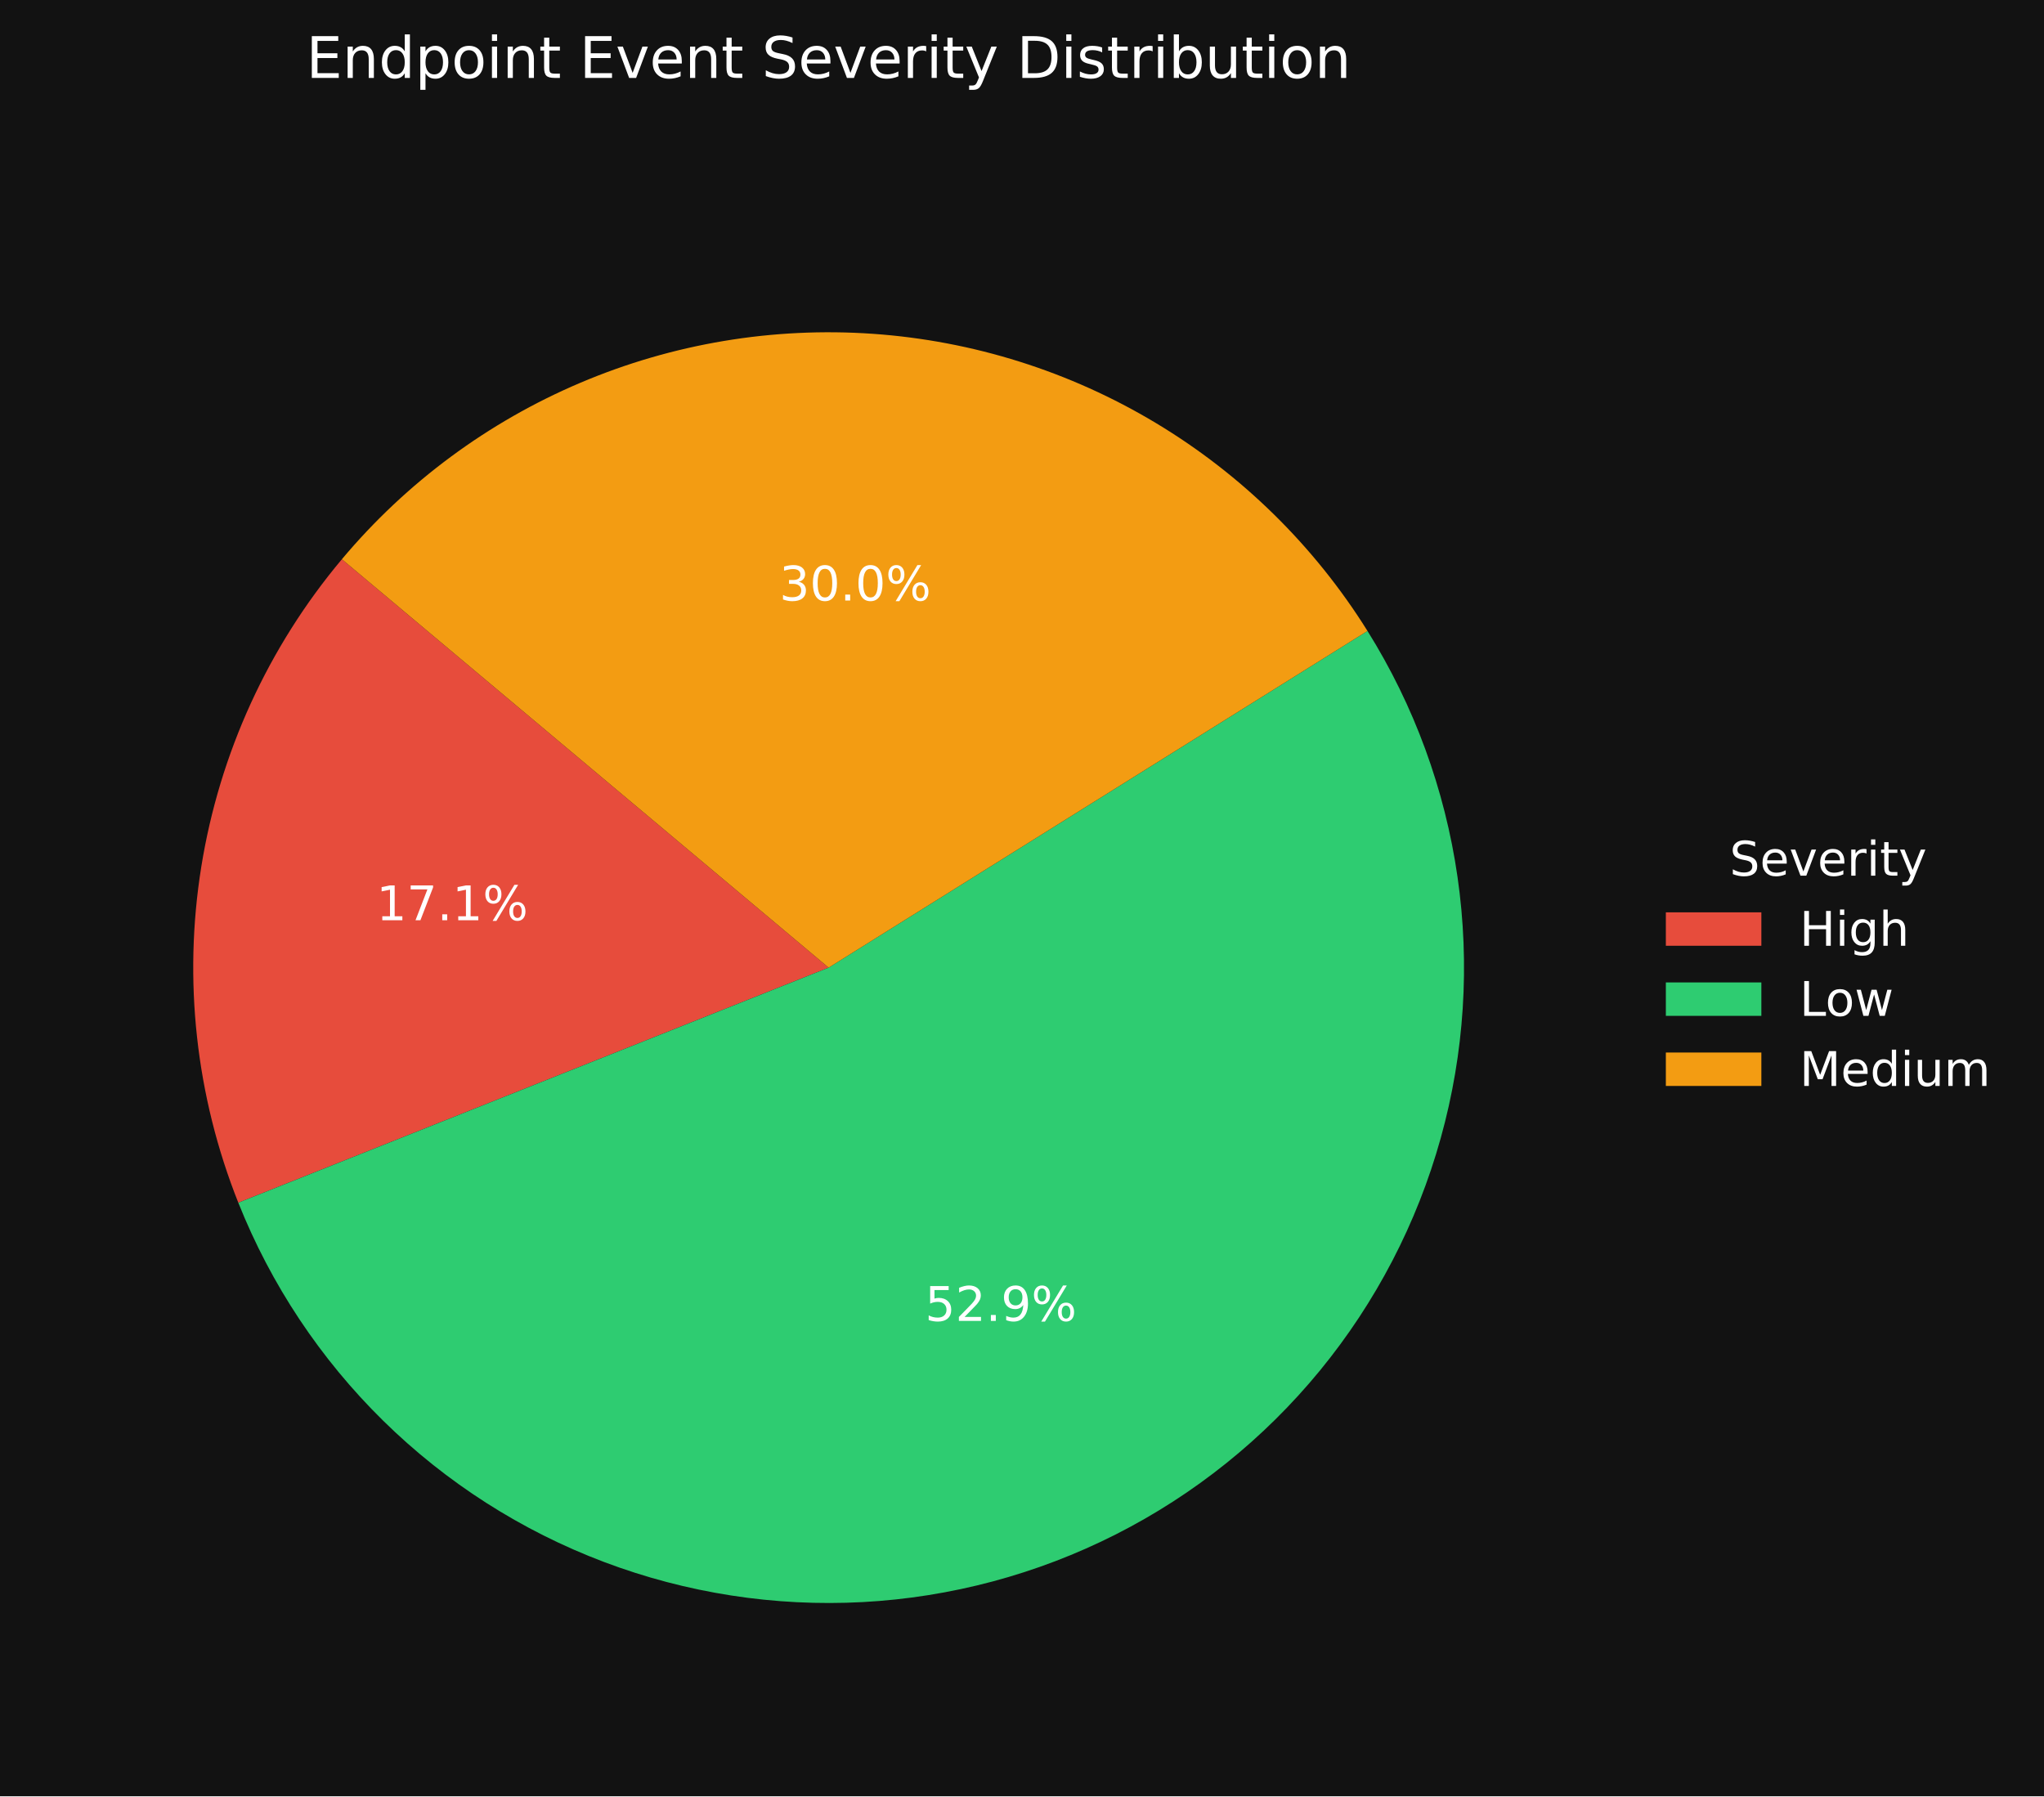
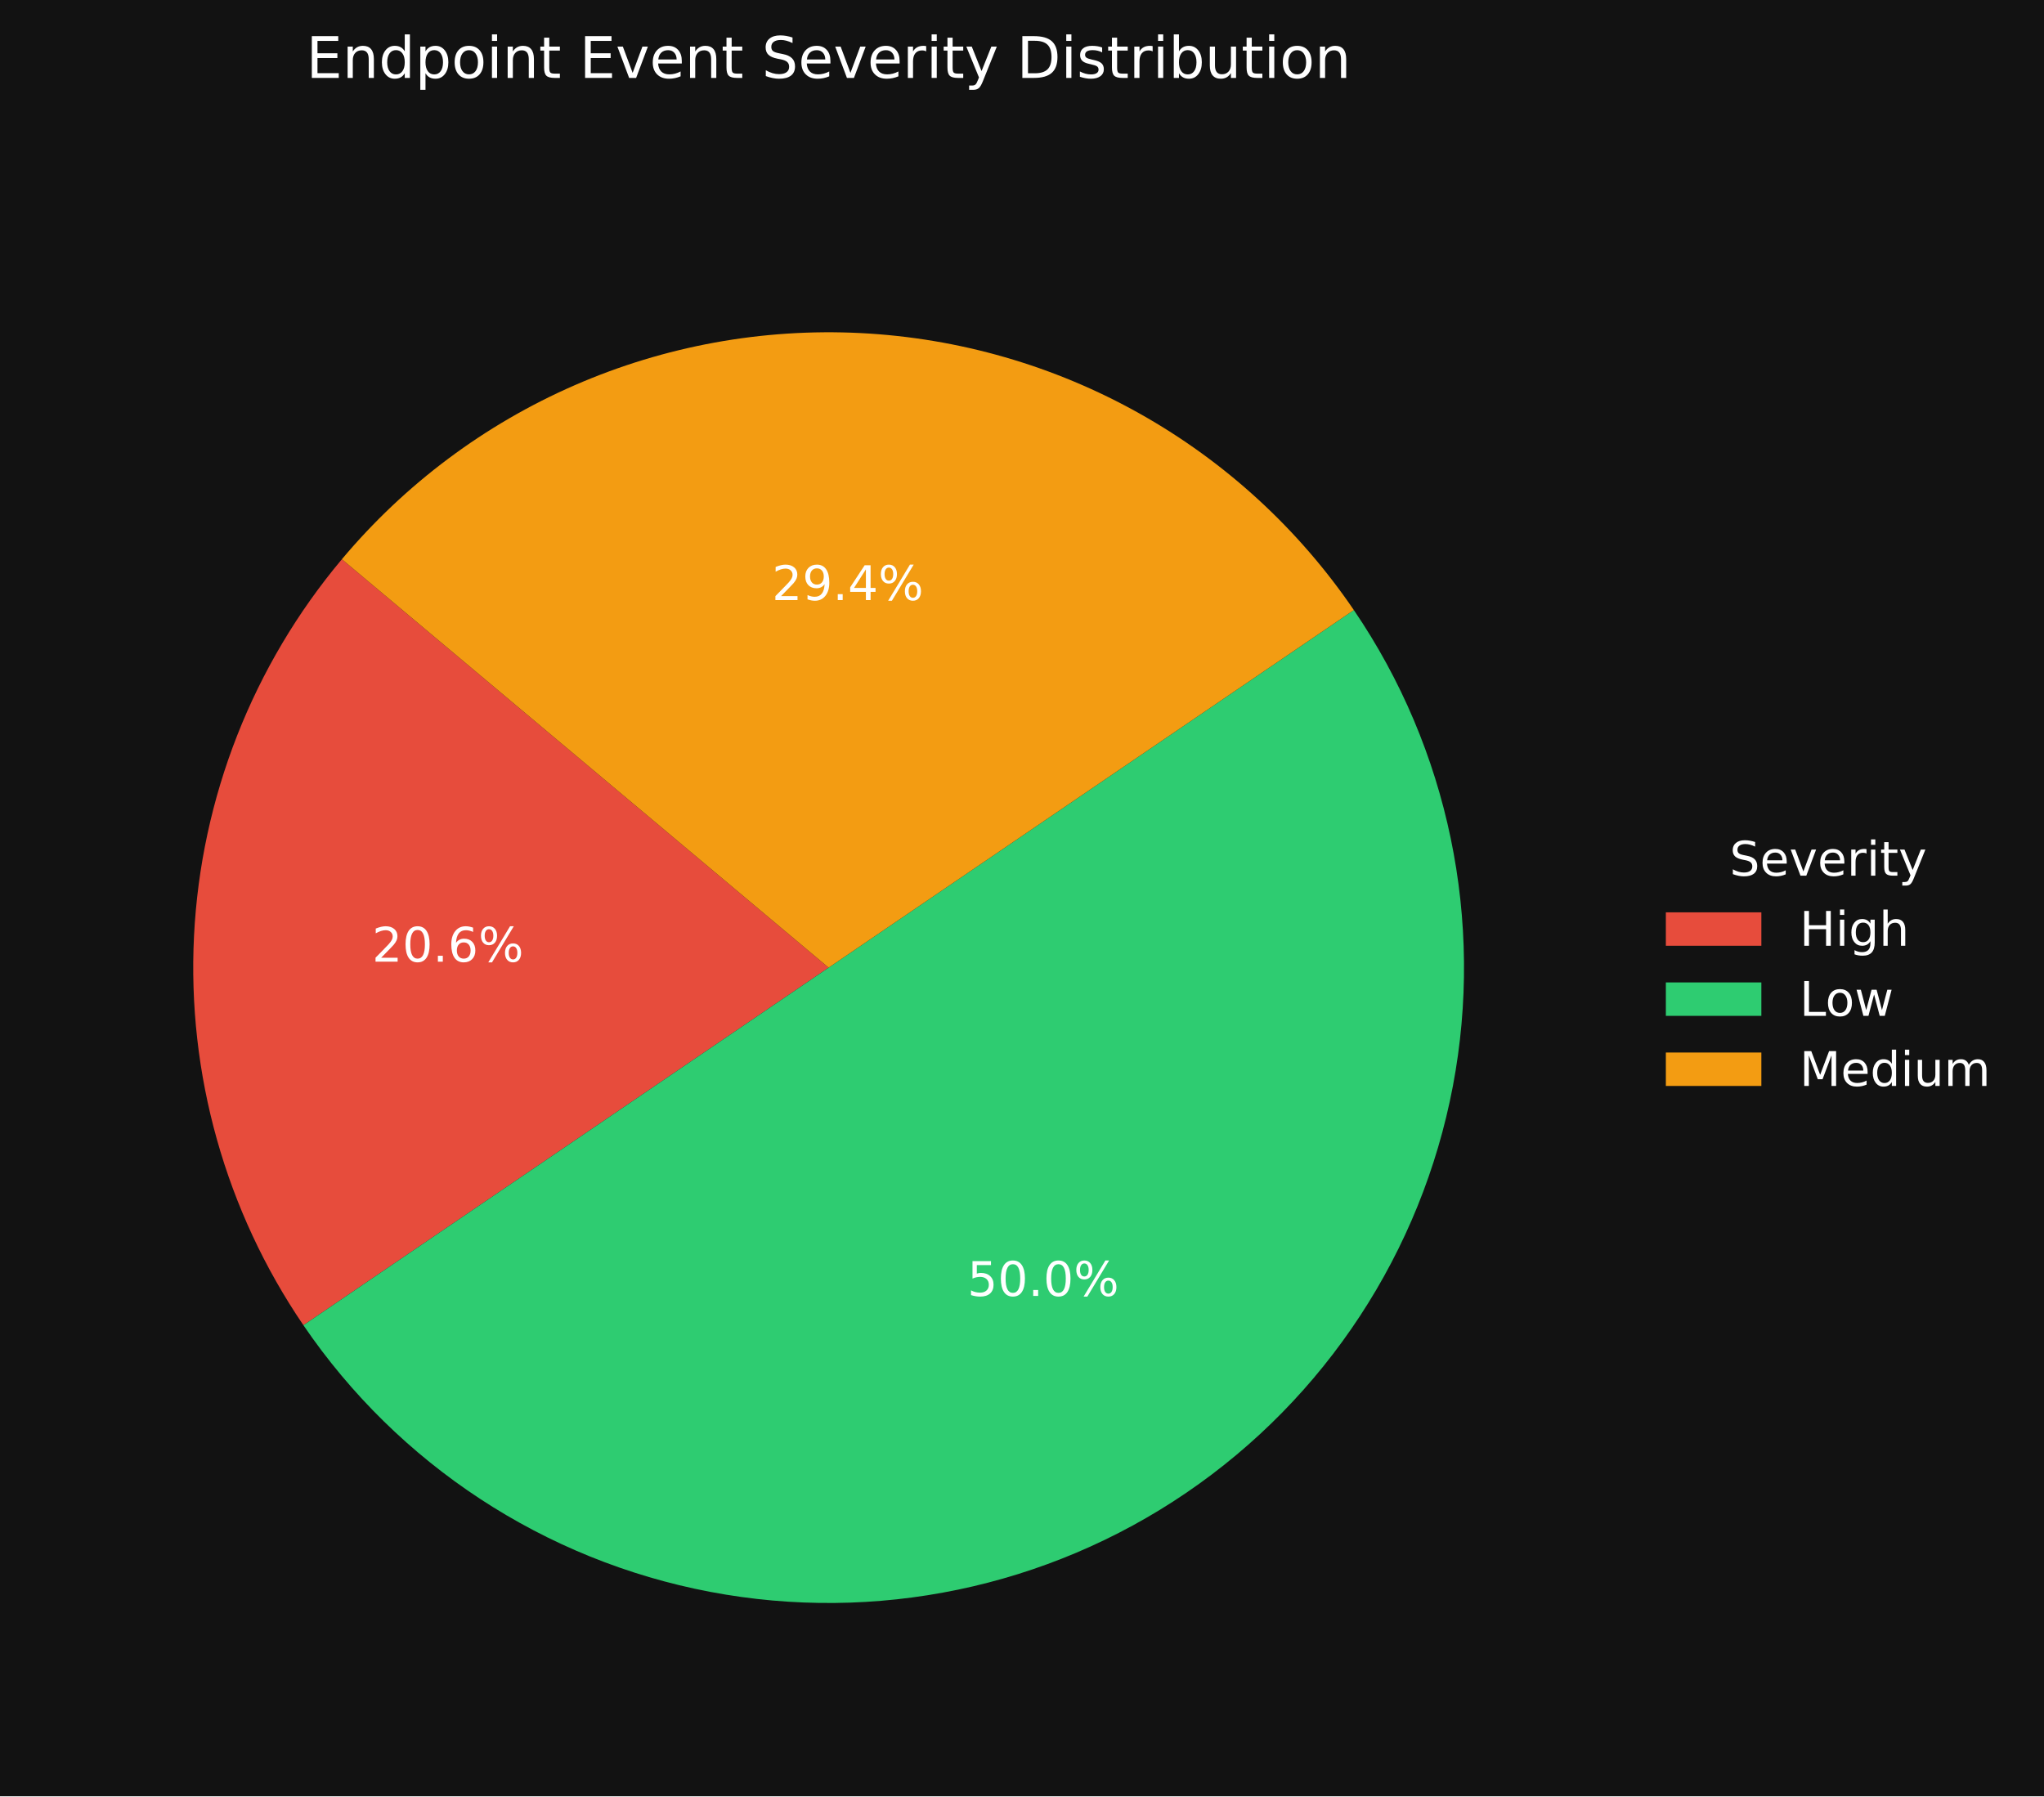
<svg xmlns="http://www.w3.org/2000/svg" xmlns:xlink="http://www.w3.org/1999/xlink" width="428.026pt" height="376.158pt" viewBox="0 0 428.026 376.158" version="1.1">
  <defs>
    <style type="text/css">*{stroke-linejoin: round; stroke-linecap: butt}</style>
  </defs>
  <g id="figure_1">
    <g id="patch_1">
      <path d="M 0 376.158  L 428.026 376.158  L 428.026 -0  L 0 -0  z " style="fill: #121212" />
    </g>
    <g id="axes_1">
      <g id="patch_2">
-         <path d="M 71.593 117.111  C 56.147 135.519 45.973 157.772 42.154 181.496  C 38.336 205.22 41.015 229.542 49.906 251.866  L 173.52 202.638  z " style="fill: #e74c3c" />
+         <path d="M 71.593 117.111  C 52.961 139.317 42.085 167.014 40.631 195.964  C 39.178 224.915 47.223 253.562 63.537 277.523  L 173.52 202.638  z " style="fill: #e74c3c" />
      </g>
      <g id="patch_3">
-         <path d="M 49.906 251.866  C 56.742 269.033 67.08 284.589 80.26 297.54  C 93.439 310.492 109.173 320.557 126.457 327.093  C 143.741 333.629 162.198 336.493 180.649 335.503  C 199.101 334.513 217.145 329.69 233.63 321.342  C 250.115 312.994 264.682 301.303 276.4 287.016  C 288.118 272.729 296.732 256.155 301.692 238.356  C 306.653 220.556 307.851 201.916 305.211 183.628  C 302.571 165.339 296.15 147.8 286.358 132.129  L 173.52 202.638  z " style="fill: #2ecc71" />
+         <path d="M 63.537 277.523  C 83.39 306.681 114.046 326.779 148.702 333.359  C 183.358 339.939 219.247 332.474 248.405 312.621  C 277.563 292.768 297.661 262.112 304.241 227.456  C 310.821 192.8 303.356 156.912 283.503 127.754  L 173.52 202.638  z " style="fill: #2ecc71" />
      </g>
      <g id="patch_4">
-         <path d="M 286.358 132.129  C 275.231 114.323 260.047 99.401 242.049 88.587  C 224.051 77.773 203.747 71.371 182.802 69.906  C 161.856 68.442 140.858 71.955 121.531 80.159  C 102.204 88.363 85.09 101.027 71.593 117.111  L 173.52 202.638  z " style="fill: #f39c12" />
+         <path d="M 283.503 127.754  C 271.934 110.763 256.584 96.682 238.661 86.618  C 220.737 76.555 200.723 70.781 180.194 69.75  C 159.664 68.719 139.173 72.459 120.331 80.676  C 101.49 88.893 84.806 101.365 71.593 117.111  L 173.52 202.638  z " style="fill: #f39c12" />
      </g>
      <g id="matplotlib.axis_1" />
      <g id="matplotlib.axis_2" />
      <g id="text_1">
-         <g style="fill: #ffffff" transform="translate(78.81707 192.7122) scale(0.1 -0.1)">
+         <g style="fill: #ffffff" transform="translate(77.90329 201.3933) scale(0.1 -0.1)">
          <defs>
-             <path id="DejaVuSans-31" d="M 794 531  L 1825 531  L 1825 4091  L 703 3866  L 703 4441  L 1819 4666  L 2450 4666  L 2450 531  L 3481 531  L 3481 0  L 794 0  L 794 531  z " transform="scale(0.015625)" />
-             <path id="DejaVuSans-37" d="M 525 4666  L 3525 4666  L 3525 4397  L 1831 0  L 1172 0  L 2766 4134  L 525 4134  L 525 4666  z " transform="scale(0.015625)" />
+             <path id="DejaVuSans-32" d="M 1228 531  L 3431 531  L 3431 0  L 469 0  L 469 531  Q 828 903 1448 1529  Q 2069 2156 2228 2338  Q 2531 2678 2651 2914  Q 2772 3150 2772 3378  Q 2772 3750 2511 3984  Q 2250 4219 1831 4219  Q 1534 4219 1204 4116  Q 875 4013 500 3803  L 500 4441  Q 881 4594 1212 4672  Q 1544 4750 1819 4750  Q 2544 4750 2975 4387  Q 3406 4025 3406 3419  Q 3406 3131 3298 2873  Q 3191 2616 2906 2266  Q 2828 2175 2409 1742  Q 1991 1309 1228 531  z " transform="scale(0.015625)" />
+             <path id="DejaVuSans-30" d="M 2034 4250  Q 1547 4250 1301 3770  Q 1056 3291 1056 2328  Q 1056 1369 1301 889  Q 1547 409 2034 409  Q 2525 409 2770 889  Q 3016 1369 3016 2328  Q 3016 3291 2770 3770  Q 2525 4250 2034 4250  z M 2034 4750  Q 2819 4750 3233 4129  Q 3647 3509 3647 2328  Q 3647 1150 3233 529  Q 2819 -91 2034 -91  Q 1250 -91 836 529  Q 422 1150 422 2328  Q 422 3509 836 4129  Q 1250 4750 2034 4750  z " transform="scale(0.015625)" />
            <path id="DejaVuSans-2e" d="M 684 794  L 1344 794  L 1344 0  L 684 0  L 684 794  z " transform="scale(0.015625)" />
+             <path id="DejaVuSans-36" d="M 2113 2584  Q 1688 2584 1439 2293  Q 1191 2003 1191 1497  Q 1191 994 1439 701  Q 1688 409 2113 409  Q 2538 409 2786 701  Q 3034 994 3034 1497  Q 3034 2003 2786 2293  Q 2538 2584 2113 2584  z M 3366 4563  L 3366 3988  Q 3128 4100 2886 4159  Q 2644 4219 2406 4219  Q 1781 4219 1451 3797  Q 1122 3375 1075 2522  Q 1259 2794 1537 2939  Q 1816 3084 2150 3084  Q 2853 3084 3261 2657  Q 3669 2231 3669 1497  Q 3669 778 3244 343  Q 2819 -91 2113 -91  Q 1303 -91 875 529  Q 447 1150 447 2328  Q 447 3434 972 4092  Q 1497 4750 2381 4750  Q 2619 4750 2861 4703  Q 3103 4656 3366 4563  z " transform="scale(0.015625)" />
            <path id="DejaVuSans-25" d="M 4653 2053  Q 4381 2053 4226 1822  Q 4072 1591 4072 1178  Q 4072 772 4226 539  Q 4381 306 4653 306  Q 4919 306 5073 539  Q 5228 772 5228 1178  Q 5228 1588 5073 1820  Q 4919 2053 4653 2053  z M 4653 2450  Q 5147 2450 5437 2106  Q 5728 1763 5728 1178  Q 5728 594 5436 251  Q 5144 -91 4653 -91  Q 4153 -91 3862 251  Q 3572 594 3572 1178  Q 3572 1766 3864 2108  Q 4156 2450 4653 2450  z M 1428 4353  Q 1159 4353 1004 4120  Q 850 3888 850 3481  Q 850 3069 1003 2837  Q 1156 2606 1428 2606  Q 1700 2606 1854 2837  Q 2009 3069 2009 3481  Q 2009 3884 1853 4118  Q 1697 4353 1428 4353  z M 4250 4750  L 4750 4750  L 1831 -91  L 1331 -91  L 4250 4750  z M 1428 4750  Q 1922 4750 2215 4408  Q 2509 4066 2509 3481  Q 2509 2891 2217 2550  Q 1925 2209 1428 2209  Q 931 2209 642 2551  Q 353 2894 353 3481  Q 353 4063 643 4406  Q 934 4750 1428 4750  z " transform="scale(0.015625)" />
          </defs>
-           <use xlink:href="#DejaVuSans-31" />
-           <use xlink:href="#DejaVuSans-37" transform="translate(63.62305 0)" />
+           <use xlink:href="#DejaVuSans-32" />
+           <use xlink:href="#DejaVuSans-30" transform="translate(63.62305 0)" />
          <use xlink:href="#DejaVuSans-2e" transform="translate(127.2461 0)" />
-           <use xlink:href="#DejaVuSans-31" transform="translate(159.0332 0)" />
+           <use xlink:href="#DejaVuSans-36" transform="translate(159.0332 0)" />
          <use xlink:href="#DejaVuSans-25" transform="translate(222.6562 0)" />
        </g>
      </g>
      <g id="text_2">
-         <g style="fill: #ffffff" transform="translate(193.7026 276.6199) scale(0.1 -0.1)">
+         <g style="fill: #ffffff" transform="translate(202.5672 271.3871) scale(0.1 -0.1)">
          <defs>
            <path id="DejaVuSans-35" d="M 691 4666  L 3169 4666  L 3169 4134  L 1269 4134  L 1269 2991  Q 1406 3038 1543 3061  Q 1681 3084 1819 3084  Q 2600 3084 3056 2656  Q 3513 2228 3513 1497  Q 3513 744 3044 326  Q 2575 -91 1722 -91  Q 1428 -91 1123 -41  Q 819 9 494 109  L 494 744  Q 775 591 1075 516  Q 1375 441 1709 441  Q 2250 441 2565 725  Q 2881 1009 2881 1497  Q 2881 1984 2565 2268  Q 2250 2553 1709 2553  Q 1456 2553 1204 2497  Q 953 2441 691 2322  L 691 4666  z " transform="scale(0.015625)" />
-             <path id="DejaVuSans-32" d="M 1228 531  L 3431 531  L 3431 0  L 469 0  L 469 531  Q 828 903 1448 1529  Q 2069 2156 2228 2338  Q 2531 2678 2651 2914  Q 2772 3150 2772 3378  Q 2772 3750 2511 3984  Q 2250 4219 1831 4219  Q 1534 4219 1204 4116  Q 875 4013 500 3803  L 500 4441  Q 881 4594 1212 4672  Q 1544 4750 1819 4750  Q 2544 4750 2975 4387  Q 3406 4025 3406 3419  Q 3406 3131 3298 2873  Q 3191 2616 2906 2266  Q 2828 2175 2409 1742  Q 1991 1309 1228 531  z " transform="scale(0.015625)" />
-             <path id="DejaVuSans-39" d="M 703 97  L 703 672  Q 941 559 1184 500  Q 1428 441 1663 441  Q 2288 441 2617 861  Q 2947 1281 2994 2138  Q 2813 1869 2534 1725  Q 2256 1581 1919 1581  Q 1219 1581 811 2004  Q 403 2428 403 3163  Q 403 3881 828 4315  Q 1253 4750 1959 4750  Q 2769 4750 3195 4129  Q 3622 3509 3622 2328  Q 3622 1225 3098 567  Q 2575 -91 1691 -91  Q 1453 -91 1209 -44  Q 966 3 703 97  z M 1959 2075  Q 2384 2075 2632 2365  Q 2881 2656 2881 3163  Q 2881 3666 2632 3958  Q 2384 4250 1959 4250  Q 1534 4250 1286 3958  Q 1038 3666 1038 3163  Q 1038 2656 1286 2365  Q 1534 2075 1959 2075  z " transform="scale(0.015625)" />
          </defs>
          <use xlink:href="#DejaVuSans-35" />
-           <use xlink:href="#DejaVuSans-32" transform="translate(63.62305 0)" />
+           <use xlink:href="#DejaVuSans-30" transform="translate(63.62305 0)" />
          <use xlink:href="#DejaVuSans-2e" transform="translate(127.2461 0)" />
-           <use xlink:href="#DejaVuSans-39" transform="translate(159.0332 0)" />
+           <use xlink:href="#DejaVuSans-30" transform="translate(159.0332 0)" />
          <use xlink:href="#DejaVuSans-25" transform="translate(222.6562 0)" />
        </g>
      </g>
      <g id="text_3">
-         <g style="fill: #ffffff" transform="translate(163.2053 125.7584) scale(0.1 -0.1)">
+         <g style="fill: #ffffff" transform="translate(161.6406 125.6644) scale(0.1 -0.1)">
          <defs>
-             <path id="DejaVuSans-33" d="M 2597 2516  Q 3050 2419 3304 2112  Q 3559 1806 3559 1356  Q 3559 666 3084 287  Q 2609 -91 1734 -91  Q 1441 -91 1130 -33  Q 819 25 488 141  L 488 750  Q 750 597 1062 519  Q 1375 441 1716 441  Q 2309 441 2620 675  Q 2931 909 2931 1356  Q 2931 1769 2642 2001  Q 2353 2234 1838 2234  L 1294 2234  L 1294 2753  L 1863 2753  Q 2328 2753 2575 2939  Q 2822 3125 2822 3475  Q 2822 3834 2567 4026  Q 2313 4219 1838 4219  Q 1578 4219 1281 4162  Q 984 4106 628 3988  L 628 4550  Q 988 4650 1302 4700  Q 1616 4750 1894 4750  Q 2613 4750 3031 4423  Q 3450 4097 3450 3541  Q 3450 3153 3228 2886  Q 3006 2619 2597 2516  z " transform="scale(0.015625)" />
-             <path id="DejaVuSans-30" d="M 2034 4250  Q 1547 4250 1301 3770  Q 1056 3291 1056 2328  Q 1056 1369 1301 889  Q 1547 409 2034 409  Q 2525 409 2770 889  Q 3016 1369 3016 2328  Q 3016 3291 2770 3770  Q 2525 4250 2034 4250  z M 2034 4750  Q 2819 4750 3233 4129  Q 3647 3509 3647 2328  Q 3647 1150 3233 529  Q 2819 -91 2034 -91  Q 1250 -91 836 529  Q 422 1150 422 2328  Q 422 3509 836 4129  Q 1250 4750 2034 4750  z " transform="scale(0.015625)" />
+             <path id="DejaVuSans-39" d="M 703 97  L 703 672  Q 941 559 1184 500  Q 1428 441 1663 441  Q 2288 441 2617 861  Q 2947 1281 2994 2138  Q 2813 1869 2534 1725  Q 2256 1581 1919 1581  Q 1219 1581 811 2004  Q 403 2428 403 3163  Q 403 3881 828 4315  Q 1253 4750 1959 4750  Q 2769 4750 3195 4129  Q 3622 3509 3622 2328  Q 3622 1225 3098 567  Q 2575 -91 1691 -91  Q 1453 -91 1209 -44  Q 966 3 703 97  z M 1959 2075  Q 2384 2075 2632 2365  Q 2881 2656 2881 3163  Q 2881 3666 2632 3958  Q 2384 4250 1959 4250  Q 1534 4250 1286 3958  Q 1038 3666 1038 3163  Q 1038 2656 1286 2365  Q 1534 2075 1959 2075  z " transform="scale(0.015625)" />
+             <path id="DejaVuSans-34" d="M 2419 4116  L 825 1625  L 2419 1625  L 2419 4116  z M 2253 4666  L 3047 4666  L 3047 1625  L 3713 1625  L 3713 1100  L 3047 1100  L 3047 0  L 2419 0  L 2419 1100  L 313 1100  L 313 1709  L 2253 4666  z " transform="scale(0.015625)" />
          </defs>
-           <use xlink:href="#DejaVuSans-33" />
-           <use xlink:href="#DejaVuSans-30" transform="translate(63.62305 0)" />
+           <use xlink:href="#DejaVuSans-32" />
+           <use xlink:href="#DejaVuSans-39" transform="translate(63.62305 0)" />
          <use xlink:href="#DejaVuSans-2e" transform="translate(127.2461 0)" />
-           <use xlink:href="#DejaVuSans-30" transform="translate(159.0332 0)" />
+           <use xlink:href="#DejaVuSans-34" transform="translate(159.0332 0)" />
          <use xlink:href="#DejaVuSans-25" transform="translate(222.6562 0)" />
        </g>
      </g>
      <g id="text_4">
        <g style="fill: #ffffff" transform="translate(64.12219 16.31812) scale(0.12 -0.12)">
          <defs>
            <path id="DejaVuSans-45" d="M 628 4666  L 3578 4666  L 3578 4134  L 1259 4134  L 1259 2753  L 3481 2753  L 3481 2222  L 1259 2222  L 1259 531  L 3634 531  L 3634 0  L 628 0  L 628 4666  z " transform="scale(0.015625)" />
            <path id="DejaVuSans-6e" d="M 3513 2113  L 3513 0  L 2938 0  L 2938 2094  Q 2938 2591 2744 2837  Q 2550 3084 2163 3084  Q 1697 3084 1428 2787  Q 1159 2491 1159 1978  L 1159 0  L 581 0  L 581 3500  L 1159 3500  L 1159 2956  Q 1366 3272 1645 3428  Q 1925 3584 2291 3584  Q 2894 3584 3203 3211  Q 3513 2838 3513 2113  z " transform="scale(0.015625)" />
            <path id="DejaVuSans-64" d="M 2906 2969  L 2906 4863  L 3481 4863  L 3481 0  L 2906 0  L 2906 525  Q 2725 213 2448 61  Q 2172 -91 1784 -91  Q 1150 -91 751 415  Q 353 922 353 1747  Q 353 2572 751 3078  Q 1150 3584 1784 3584  Q 2172 3584 2448 3432  Q 2725 3281 2906 2969  z M 947 1747  Q 947 1113 1208 752  Q 1469 391 1925 391  Q 2381 391 2643 752  Q 2906 1113 2906 1747  Q 2906 2381 2643 2742  Q 2381 3103 1925 3103  Q 1469 3103 1208 2742  Q 947 2381 947 1747  z " transform="scale(0.015625)" />
            <path id="DejaVuSans-70" d="M 1159 525  L 1159 -1331  L 581 -1331  L 581 3500  L 1159 3500  L 1159 2969  Q 1341 3281 1617 3432  Q 1894 3584 2278 3584  Q 2916 3584 3314 3078  Q 3713 2572 3713 1747  Q 3713 922 3314 415  Q 2916 -91 2278 -91  Q 1894 -91 1617 61  Q 1341 213 1159 525  z M 3116 1747  Q 3116 2381 2855 2742  Q 2594 3103 2138 3103  Q 1681 3103 1420 2742  Q 1159 2381 1159 1747  Q 1159 1113 1420 752  Q 1681 391 2138 391  Q 2594 391 2855 752  Q 3116 1113 3116 1747  z " transform="scale(0.015625)" />
            <path id="DejaVuSans-6f" d="M 1959 3097  Q 1497 3097 1228 2736  Q 959 2375 959 1747  Q 959 1119 1226 758  Q 1494 397 1959 397  Q 2419 397 2687 759  Q 2956 1122 2956 1747  Q 2956 2369 2687 2733  Q 2419 3097 1959 3097  z M 1959 3584  Q 2709 3584 3137 3096  Q 3566 2609 3566 1747  Q 3566 888 3137 398  Q 2709 -91 1959 -91  Q 1206 -91 779 398  Q 353 888 353 1747  Q 353 2609 779 3096  Q 1206 3584 1959 3584  z " transform="scale(0.015625)" />
            <path id="DejaVuSans-69" d="M 603 3500  L 1178 3500  L 1178 0  L 603 0  L 603 3500  z M 603 4863  L 1178 4863  L 1178 4134  L 603 4134  L 603 4863  z " transform="scale(0.015625)" />
            <path id="DejaVuSans-74" d="M 1172 4494  L 1172 3500  L 2356 3500  L 2356 3053  L 1172 3053  L 1172 1153  Q 1172 725 1289 603  Q 1406 481 1766 481  L 2356 481  L 2356 0  L 1766 0  Q 1100 0 847 248  Q 594 497 594 1153  L 594 3053  L 172 3053  L 172 3500  L 594 3500  L 594 4494  L 1172 4494  z " transform="scale(0.015625)" />
            <path id="DejaVuSans-20" transform="scale(0.015625)" />
            <path id="DejaVuSans-76" d="M 191 3500  L 800 3500  L 1894 563  L 2988 3500  L 3597 3500  L 2284 0  L 1503 0  L 191 3500  z " transform="scale(0.015625)" />
            <path id="DejaVuSans-65" d="M 3597 1894  L 3597 1613  L 953 1613  Q 991 1019 1311 708  Q 1631 397 2203 397  Q 2534 397 2845 478  Q 3156 559 3463 722  L 3463 178  Q 3153 47 2828 -22  Q 2503 -91 2169 -91  Q 1331 -91 842 396  Q 353 884 353 1716  Q 353 2575 817 3079  Q 1281 3584 2069 3584  Q 2775 3584 3186 3129  Q 3597 2675 3597 1894  z M 3022 2063  Q 3016 2534 2758 2815  Q 2500 3097 2075 3097  Q 1594 3097 1305 2825  Q 1016 2553 972 2059  L 3022 2063  z " transform="scale(0.015625)" />
            <path id="DejaVuSans-53" d="M 3425 4513  L 3425 3897  Q 3066 4069 2747 4153  Q 2428 4238 2131 4238  Q 1616 4238 1336 4038  Q 1056 3838 1056 3469  Q 1056 3159 1242 3001  Q 1428 2844 1947 2747  L 2328 2669  Q 3034 2534 3370 2195  Q 3706 1856 3706 1288  Q 3706 609 3251 259  Q 2797 -91 1919 -91  Q 1588 -91 1214 -16  Q 841 59 441 206  L 441 856  Q 825 641 1194 531  Q 1563 422 1919 422  Q 2459 422 2753 634  Q 3047 847 3047 1241  Q 3047 1584 2836 1778  Q 2625 1972 2144 2069  L 1759 2144  Q 1053 2284 737 2584  Q 422 2884 422 3419  Q 422 4038 858 4394  Q 1294 4750 2059 4750  Q 2388 4750 2728 4690  Q 3069 4631 3425 4513  z " transform="scale(0.015625)" />
            <path id="DejaVuSans-72" d="M 2631 2963  Q 2534 3019 2420 3045  Q 2306 3072 2169 3072  Q 1681 3072 1420 2755  Q 1159 2438 1159 1844  L 1159 0  L 581 0  L 581 3500  L 1159 3500  L 1159 2956  Q 1341 3275 1631 3429  Q 1922 3584 2338 3584  Q 2397 3584 2469 3576  Q 2541 3569 2628 3553  L 2631 2963  z " transform="scale(0.015625)" />
            <path id="DejaVuSans-79" d="M 2059 -325  Q 1816 -950 1584 -1140  Q 1353 -1331 966 -1331  L 506 -1331  L 506 -850  L 844 -850  Q 1081 -850 1212 -737  Q 1344 -625 1503 -206  L 1606 56  L 191 3500  L 800 3500  L 1894 763  L 2988 3500  L 3597 3500  L 2059 -325  z " transform="scale(0.015625)" />
            <path id="DejaVuSans-44" d="M 1259 4147  L 1259 519  L 2022 519  Q 2988 519 3436 956  Q 3884 1394 3884 2338  Q 3884 3275 3436 3711  Q 2988 4147 2022 4147  L 1259 4147  z M 628 4666  L 1925 4666  Q 3281 4666 3915 4102  Q 4550 3538 4550 2338  Q 4550 1131 3912 565  Q 3275 0 1925 0  L 628 0  L 628 4666  z " transform="scale(0.015625)" />
            <path id="DejaVuSans-73" d="M 2834 3397  L 2834 2853  Q 2591 2978 2328 3040  Q 2066 3103 1784 3103  Q 1356 3103 1142 2972  Q 928 2841 928 2578  Q 928 2378 1081 2264  Q 1234 2150 1697 2047  L 1894 2003  Q 2506 1872 2764 1633  Q 3022 1394 3022 966  Q 3022 478 2636 193  Q 2250 -91 1575 -91  Q 1294 -91 989 -36  Q 684 19 347 128  L 347 722  Q 666 556 975 473  Q 1284 391 1588 391  Q 1994 391 2212 530  Q 2431 669 2431 922  Q 2431 1156 2273 1281  Q 2116 1406 1581 1522  L 1381 1569  Q 847 1681 609 1914  Q 372 2147 372 2553  Q 372 3047 722 3315  Q 1072 3584 1716 3584  Q 2034 3584 2315 3537  Q 2597 3491 2834 3397  z " transform="scale(0.015625)" />
            <path id="DejaVuSans-62" d="M 3116 1747  Q 3116 2381 2855 2742  Q 2594 3103 2138 3103  Q 1681 3103 1420 2742  Q 1159 2381 1159 1747  Q 1159 1113 1420 752  Q 1681 391 2138 391  Q 2594 391 2855 752  Q 3116 1113 3116 1747  z M 1159 2969  Q 1341 3281 1617 3432  Q 1894 3584 2278 3584  Q 2916 3584 3314 3078  Q 3713 2572 3713 1747  Q 3713 922 3314 415  Q 2916 -91 2278 -91  Q 1894 -91 1617 61  Q 1341 213 1159 525  L 1159 0  L 581 0  L 581 4863  L 1159 4863  L 1159 2969  z " transform="scale(0.015625)" />
            <path id="DejaVuSans-75" d="M 544 1381  L 544 3500  L 1119 3500  L 1119 1403  Q 1119 906 1312 657  Q 1506 409 1894 409  Q 2359 409 2629 706  Q 2900 1003 2900 1516  L 2900 3500  L 3475 3500  L 3475 0  L 2900 0  L 2900 538  Q 2691 219 2414 64  Q 2138 -91 1772 -91  Q 1169 -91 856 284  Q 544 659 544 1381  z M 1991 3584  L 1991 3584  z " transform="scale(0.015625)" />
          </defs>
          <use xlink:href="#DejaVuSans-45" />
          <use xlink:href="#DejaVuSans-6e" transform="translate(63.18359 0)" />
          <use xlink:href="#DejaVuSans-64" transform="translate(126.5625 0)" />
          <use xlink:href="#DejaVuSans-70" transform="translate(190.0391 0)" />
          <use xlink:href="#DejaVuSans-6f" transform="translate(253.5156 0)" />
          <use xlink:href="#DejaVuSans-69" transform="translate(314.6973 0)" />
          <use xlink:href="#DejaVuSans-6e" transform="translate(342.4805 0)" />
          <use xlink:href="#DejaVuSans-74" transform="translate(405.8594 0)" />
          <use xlink:href="#DejaVuSans-20" transform="translate(445.0684 0)" />
          <use xlink:href="#DejaVuSans-45" transform="translate(476.8555 0)" />
          <use xlink:href="#DejaVuSans-76" transform="translate(540.0391 0)" />
          <use xlink:href="#DejaVuSans-65" transform="translate(599.2188 0)" />
          <use xlink:href="#DejaVuSans-6e" transform="translate(660.7422 0)" />
          <use xlink:href="#DejaVuSans-74" transform="translate(724.1211 0)" />
          <use xlink:href="#DejaVuSans-20" transform="translate(763.3301 0)" />
          <use xlink:href="#DejaVuSans-53" transform="translate(795.1172 0)" />
          <use xlink:href="#DejaVuSans-65" transform="translate(858.5938 0)" />
          <use xlink:href="#DejaVuSans-76" transform="translate(920.1172 0)" />
          <use xlink:href="#DejaVuSans-65" transform="translate(979.2969 0)" />
          <use xlink:href="#DejaVuSans-72" transform="translate(1040.82 0)" />
          <use xlink:href="#DejaVuSans-69" transform="translate(1081.934 0)" />
          <use xlink:href="#DejaVuSans-74" transform="translate(1109.717 0)" />
          <use xlink:href="#DejaVuSans-79" transform="translate(1148.926 0)" />
          <use xlink:href="#DejaVuSans-20" transform="translate(1208.105 0)" />
          <use xlink:href="#DejaVuSans-44" transform="translate(1239.893 0)" />
          <use xlink:href="#DejaVuSans-69" transform="translate(1316.895 0)" />
          <use xlink:href="#DejaVuSans-73" transform="translate(1344.678 0)" />
          <use xlink:href="#DejaVuSans-74" transform="translate(1396.777 0)" />
          <use xlink:href="#DejaVuSans-72" transform="translate(1435.986 0)" />
          <use xlink:href="#DejaVuSans-69" transform="translate(1477.1 0)" />
          <use xlink:href="#DejaVuSans-62" transform="translate(1504.883 0)" />
          <use xlink:href="#DejaVuSans-75" transform="translate(1568.359 0)" />
          <use xlink:href="#DejaVuSans-74" transform="translate(1631.738 0)" />
          <use xlink:href="#DejaVuSans-69" transform="translate(1670.947 0)" />
          <use xlink:href="#DejaVuSans-6f" transform="translate(1698.73 0)" />
          <use xlink:href="#DejaVuSans-6e" transform="translate(1759.912 0)" />
        </g>
      </g>
      <g id="legend_1">
        <g id="text_5">
          <g style="fill: #ffffff" transform="translate(362.1822 183.3803) scale(0.1 -0.1)">
            <use xlink:href="#DejaVuSans-53" />
            <use xlink:href="#DejaVuSans-65" transform="translate(63.47656 0)" />
            <use xlink:href="#DejaVuSans-76" transform="translate(125 0)" />
            <use xlink:href="#DejaVuSans-65" transform="translate(184.1797 0)" />
            <use xlink:href="#DejaVuSans-72" transform="translate(245.7031 0)" />
            <use xlink:href="#DejaVuSans-69" transform="translate(286.8164 0)" />
            <use xlink:href="#DejaVuSans-74" transform="translate(314.5996 0)" />
            <use xlink:href="#DejaVuSans-79" transform="translate(353.8086 0)" />
          </g>
        </g>
        <g id="patch_5">
          <path d="M 348.84 198.058  L 368.84 198.058  L 368.84 191.058  L 348.84 191.058  z " style="fill: #e74c3c" />
        </g>
        <g id="text_6">
          <g style="fill: #ffffff" transform="translate(376.84 198.0584) scale(0.1 -0.1)">
            <defs>
              <path id="DejaVuSans-48" d="M 628 4666  L 1259 4666  L 1259 2753  L 3553 2753  L 3553 4666  L 4184 4666  L 4184 0  L 3553 0  L 3553 2222  L 1259 2222  L 1259 0  L 628 0  L 628 4666  z " transform="scale(0.015625)" />
              <path id="DejaVuSans-67" d="M 2906 1791  Q 2906 2416 2648 2759  Q 2391 3103 1925 3103  Q 1463 3103 1205 2759  Q 947 2416 947 1791  Q 947 1169 1205 825  Q 1463 481 1925 481  Q 2391 481 2648 825  Q 2906 1169 2906 1791  z M 3481 434  Q 3481 -459 3084 -895  Q 2688 -1331 1869 -1331  Q 1566 -1331 1297 -1286  Q 1028 -1241 775 -1147  L 775 -588  Q 1028 -725 1275 -790  Q 1522 -856 1778 -856  Q 2344 -856 2625 -561  Q 2906 -266 2906 331  L 2906 616  Q 2728 306 2450 153  Q 2172 0 1784 0  Q 1141 0 747 490  Q 353 981 353 1791  Q 353 2603 747 3093  Q 1141 3584 1784 3584  Q 2172 3584 2450 3431  Q 2728 3278 2906 2969  L 2906 3500  L 3481 3500  L 3481 434  z " transform="scale(0.015625)" />
              <path id="DejaVuSans-68" d="M 3513 2113  L 3513 0  L 2938 0  L 2938 2094  Q 2938 2591 2744 2837  Q 2550 3084 2163 3084  Q 1697 3084 1428 2787  Q 1159 2491 1159 1978  L 1159 0  L 581 0  L 581 4863  L 1159 4863  L 1159 2956  Q 1366 3272 1645 3428  Q 1925 3584 2291 3584  Q 2894 3584 3203 3211  Q 3513 2838 3513 2113  z " transform="scale(0.015625)" />
            </defs>
            <use xlink:href="#DejaVuSans-48" />
            <use xlink:href="#DejaVuSans-69" transform="translate(75.19531 0)" />
            <use xlink:href="#DejaVuSans-67" transform="translate(102.9785 0)" />
            <use xlink:href="#DejaVuSans-68" transform="translate(166.4551 0)" />
          </g>
        </g>
        <g id="patch_6">
          <path d="M 348.84 212.737  L 368.84 212.737  L 368.84 205.737  L 348.84 205.737  z " style="fill: #2ecc71" />
        </g>
        <g id="text_7">
          <g style="fill: #ffffff" transform="translate(376.84 212.7366) scale(0.1 -0.1)">
            <defs>
              <path id="DejaVuSans-4c" d="M 628 4666  L 1259 4666  L 1259 531  L 3531 531  L 3531 0  L 628 0  L 628 4666  z " transform="scale(0.015625)" />
              <path id="DejaVuSans-77" d="M 269 3500  L 844 3500  L 1563 769  L 2278 3500  L 2956 3500  L 3675 769  L 4391 3500  L 4966 3500  L 4050 0  L 3372 0  L 2619 2869  L 1863 0  L 1184 0  L 269 3500  z " transform="scale(0.015625)" />
            </defs>
            <use xlink:href="#DejaVuSans-4c" />
            <use xlink:href="#DejaVuSans-6f" transform="translate(53.96289 0)" />
            <use xlink:href="#DejaVuSans-77" transform="translate(115.1445 0)" />
          </g>
        </g>
        <g id="patch_7">
          <path d="M 348.84 227.415  L 368.84 227.415  L 368.84 220.415  L 348.84 220.415  z " style="fill: #f39c12" />
        </g>
        <g id="text_8">
          <g style="fill: #ffffff" transform="translate(376.84 227.4147) scale(0.1 -0.1)">
            <defs>
              <path id="DejaVuSans-4d" d="M 628 4666  L 1569 4666  L 2759 1491  L 3956 4666  L 4897 4666  L 4897 0  L 4281 0  L 4281 4097  L 3078 897  L 2444 897  L 1241 4097  L 1241 0  L 628 0  L 628 4666  z " transform="scale(0.015625)" />
              <path id="DejaVuSans-6d" d="M 3328 2828  Q 3544 3216 3844 3400  Q 4144 3584 4550 3584  Q 5097 3584 5394 3201  Q 5691 2819 5691 2113  L 5691 0  L 5113 0  L 5113 2094  Q 5113 2597 4934 2840  Q 4756 3084 4391 3084  Q 3944 3084 3684 2787  Q 3425 2491 3425 1978  L 3425 0  L 2847 0  L 2847 2094  Q 2847 2600 2669 2842  Q 2491 3084 2119 3084  Q 1678 3084 1418 2786  Q 1159 2488 1159 1978  L 1159 0  L 581 0  L 581 3500  L 1159 3500  L 1159 2956  Q 1356 3278 1631 3431  Q 1906 3584 2284 3584  Q 2666 3584 2933 3390  Q 3200 3197 3328 2828  z " transform="scale(0.015625)" />
            </defs>
            <use xlink:href="#DejaVuSans-4d" />
            <use xlink:href="#DejaVuSans-65" transform="translate(86.2793 0)" />
            <use xlink:href="#DejaVuSans-64" transform="translate(147.8027 0)" />
            <use xlink:href="#DejaVuSans-69" transform="translate(211.2793 0)" />
            <use xlink:href="#DejaVuSans-75" transform="translate(239.0625 0)" />
            <use xlink:href="#DejaVuSans-6d" transform="translate(302.4414 0)" />
          </g>
        </g>
      </g>
    </g>
  </g>
</svg>
